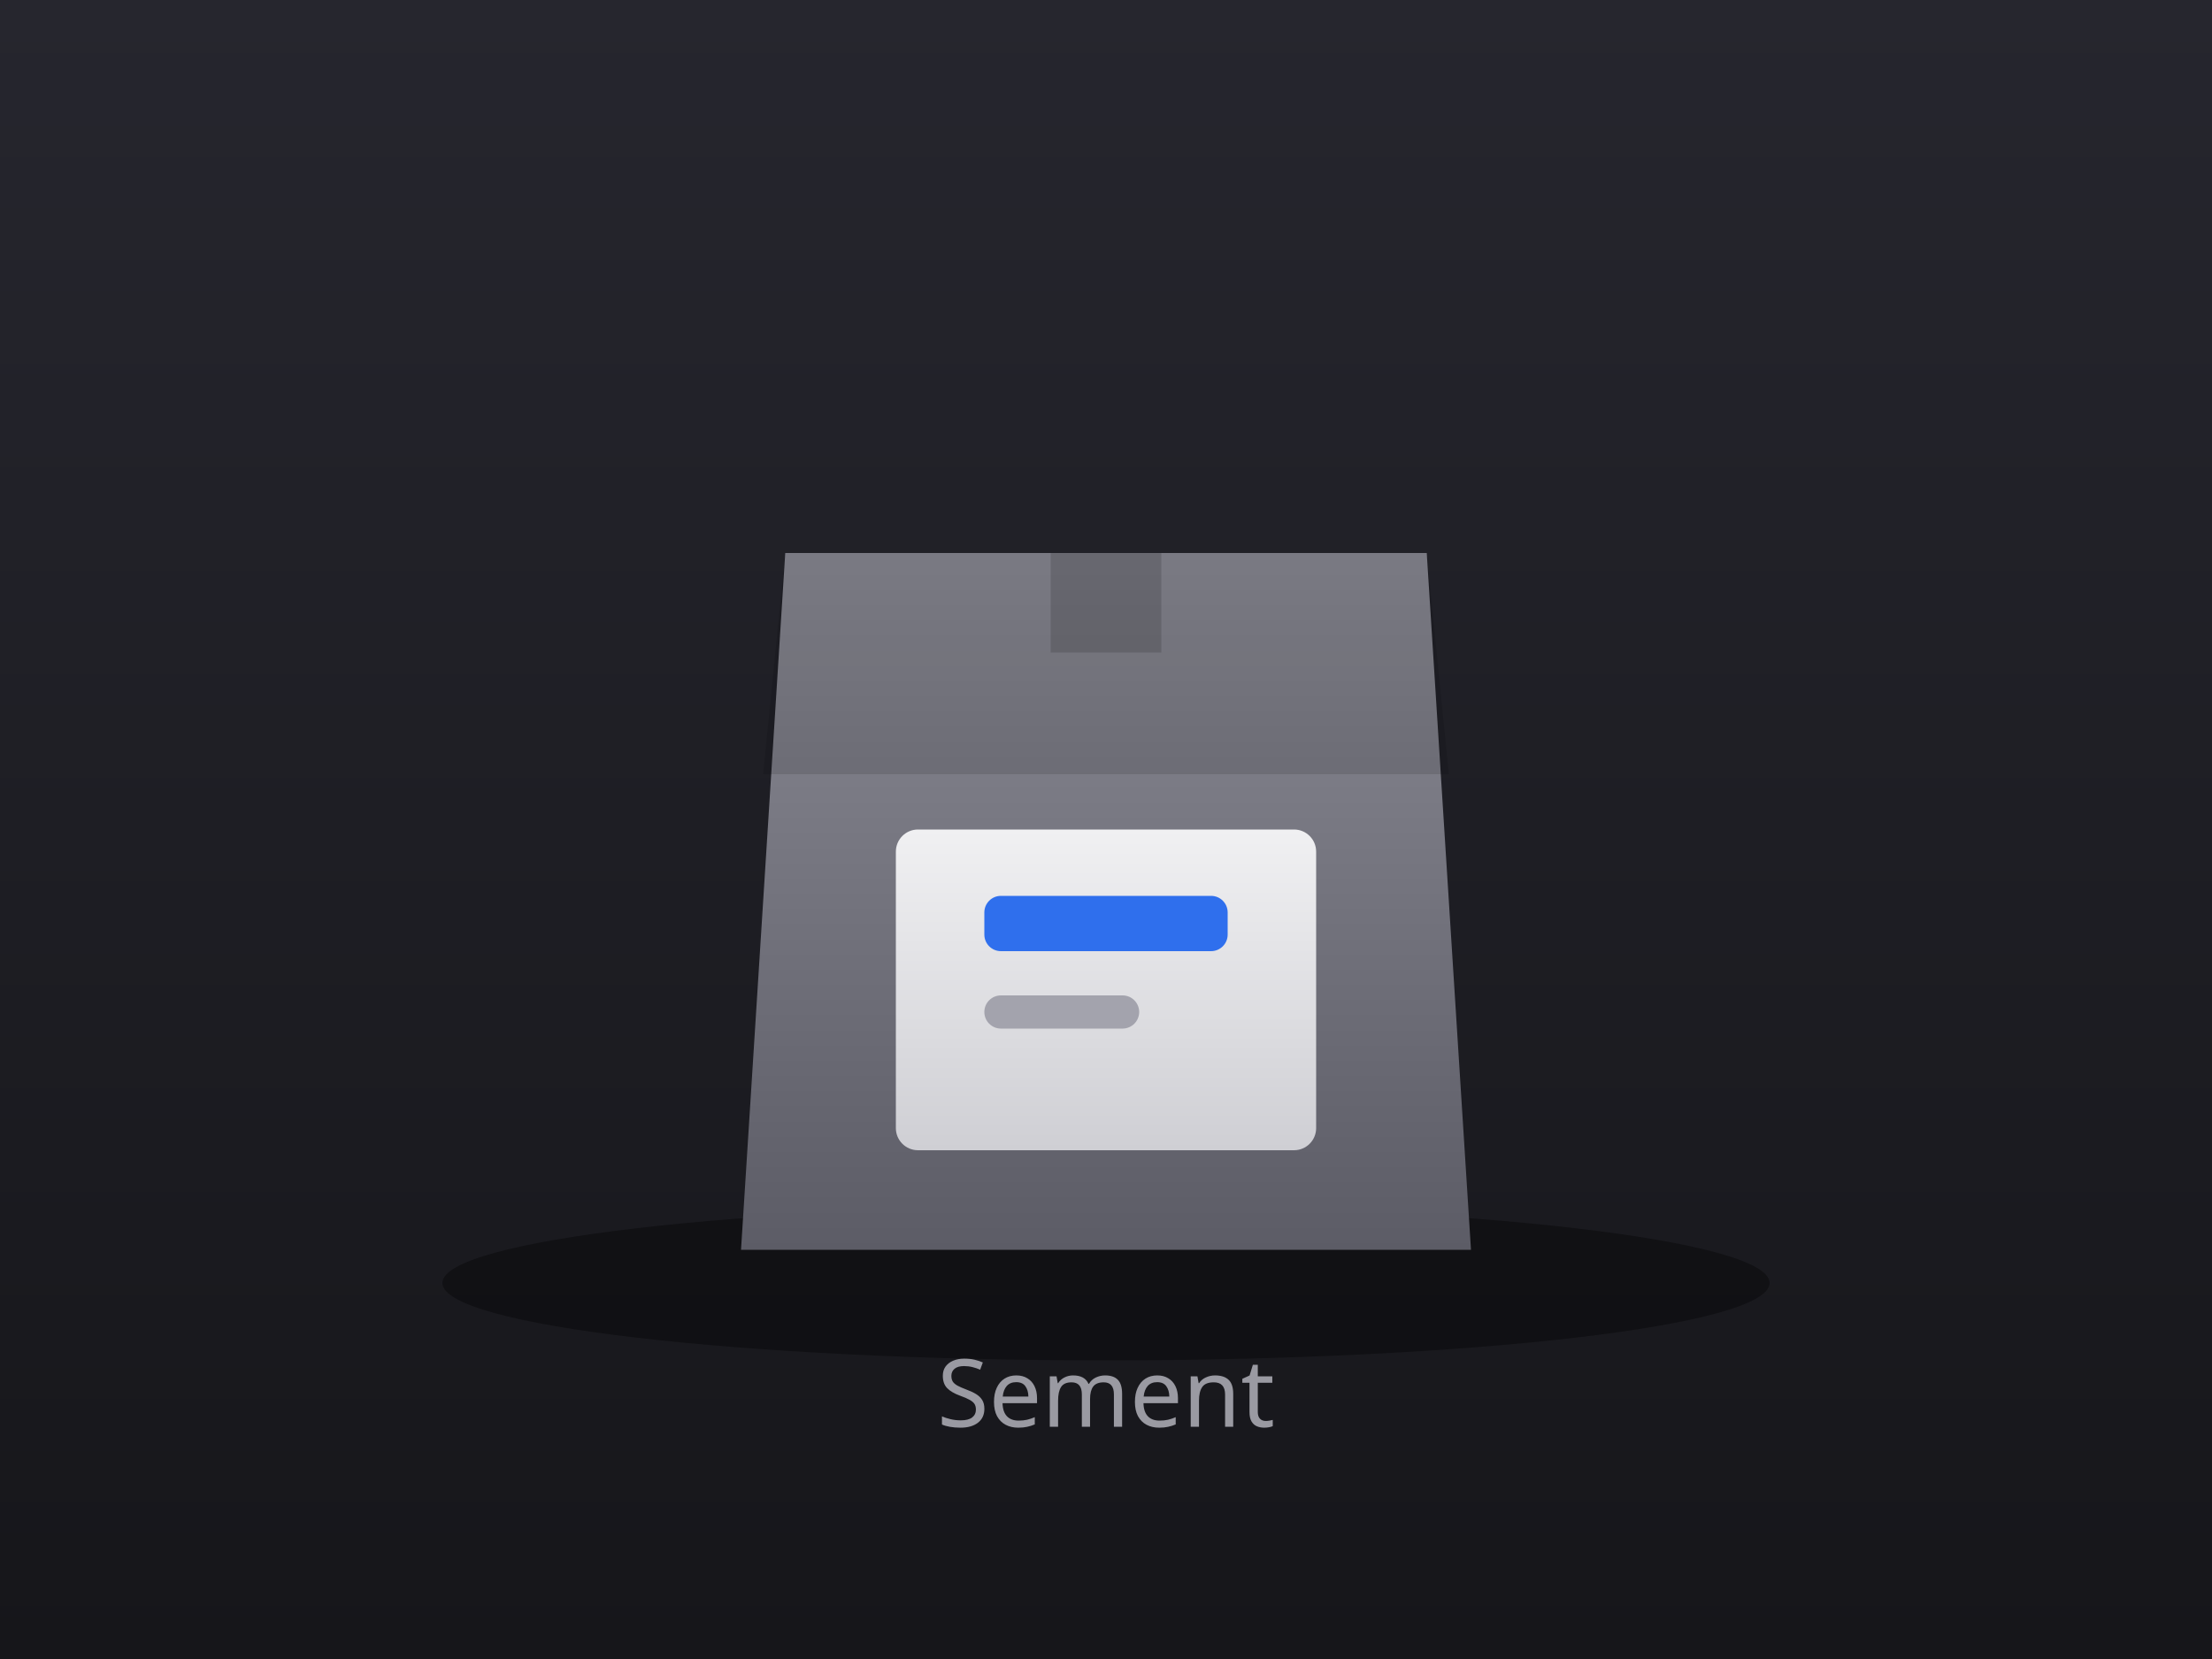
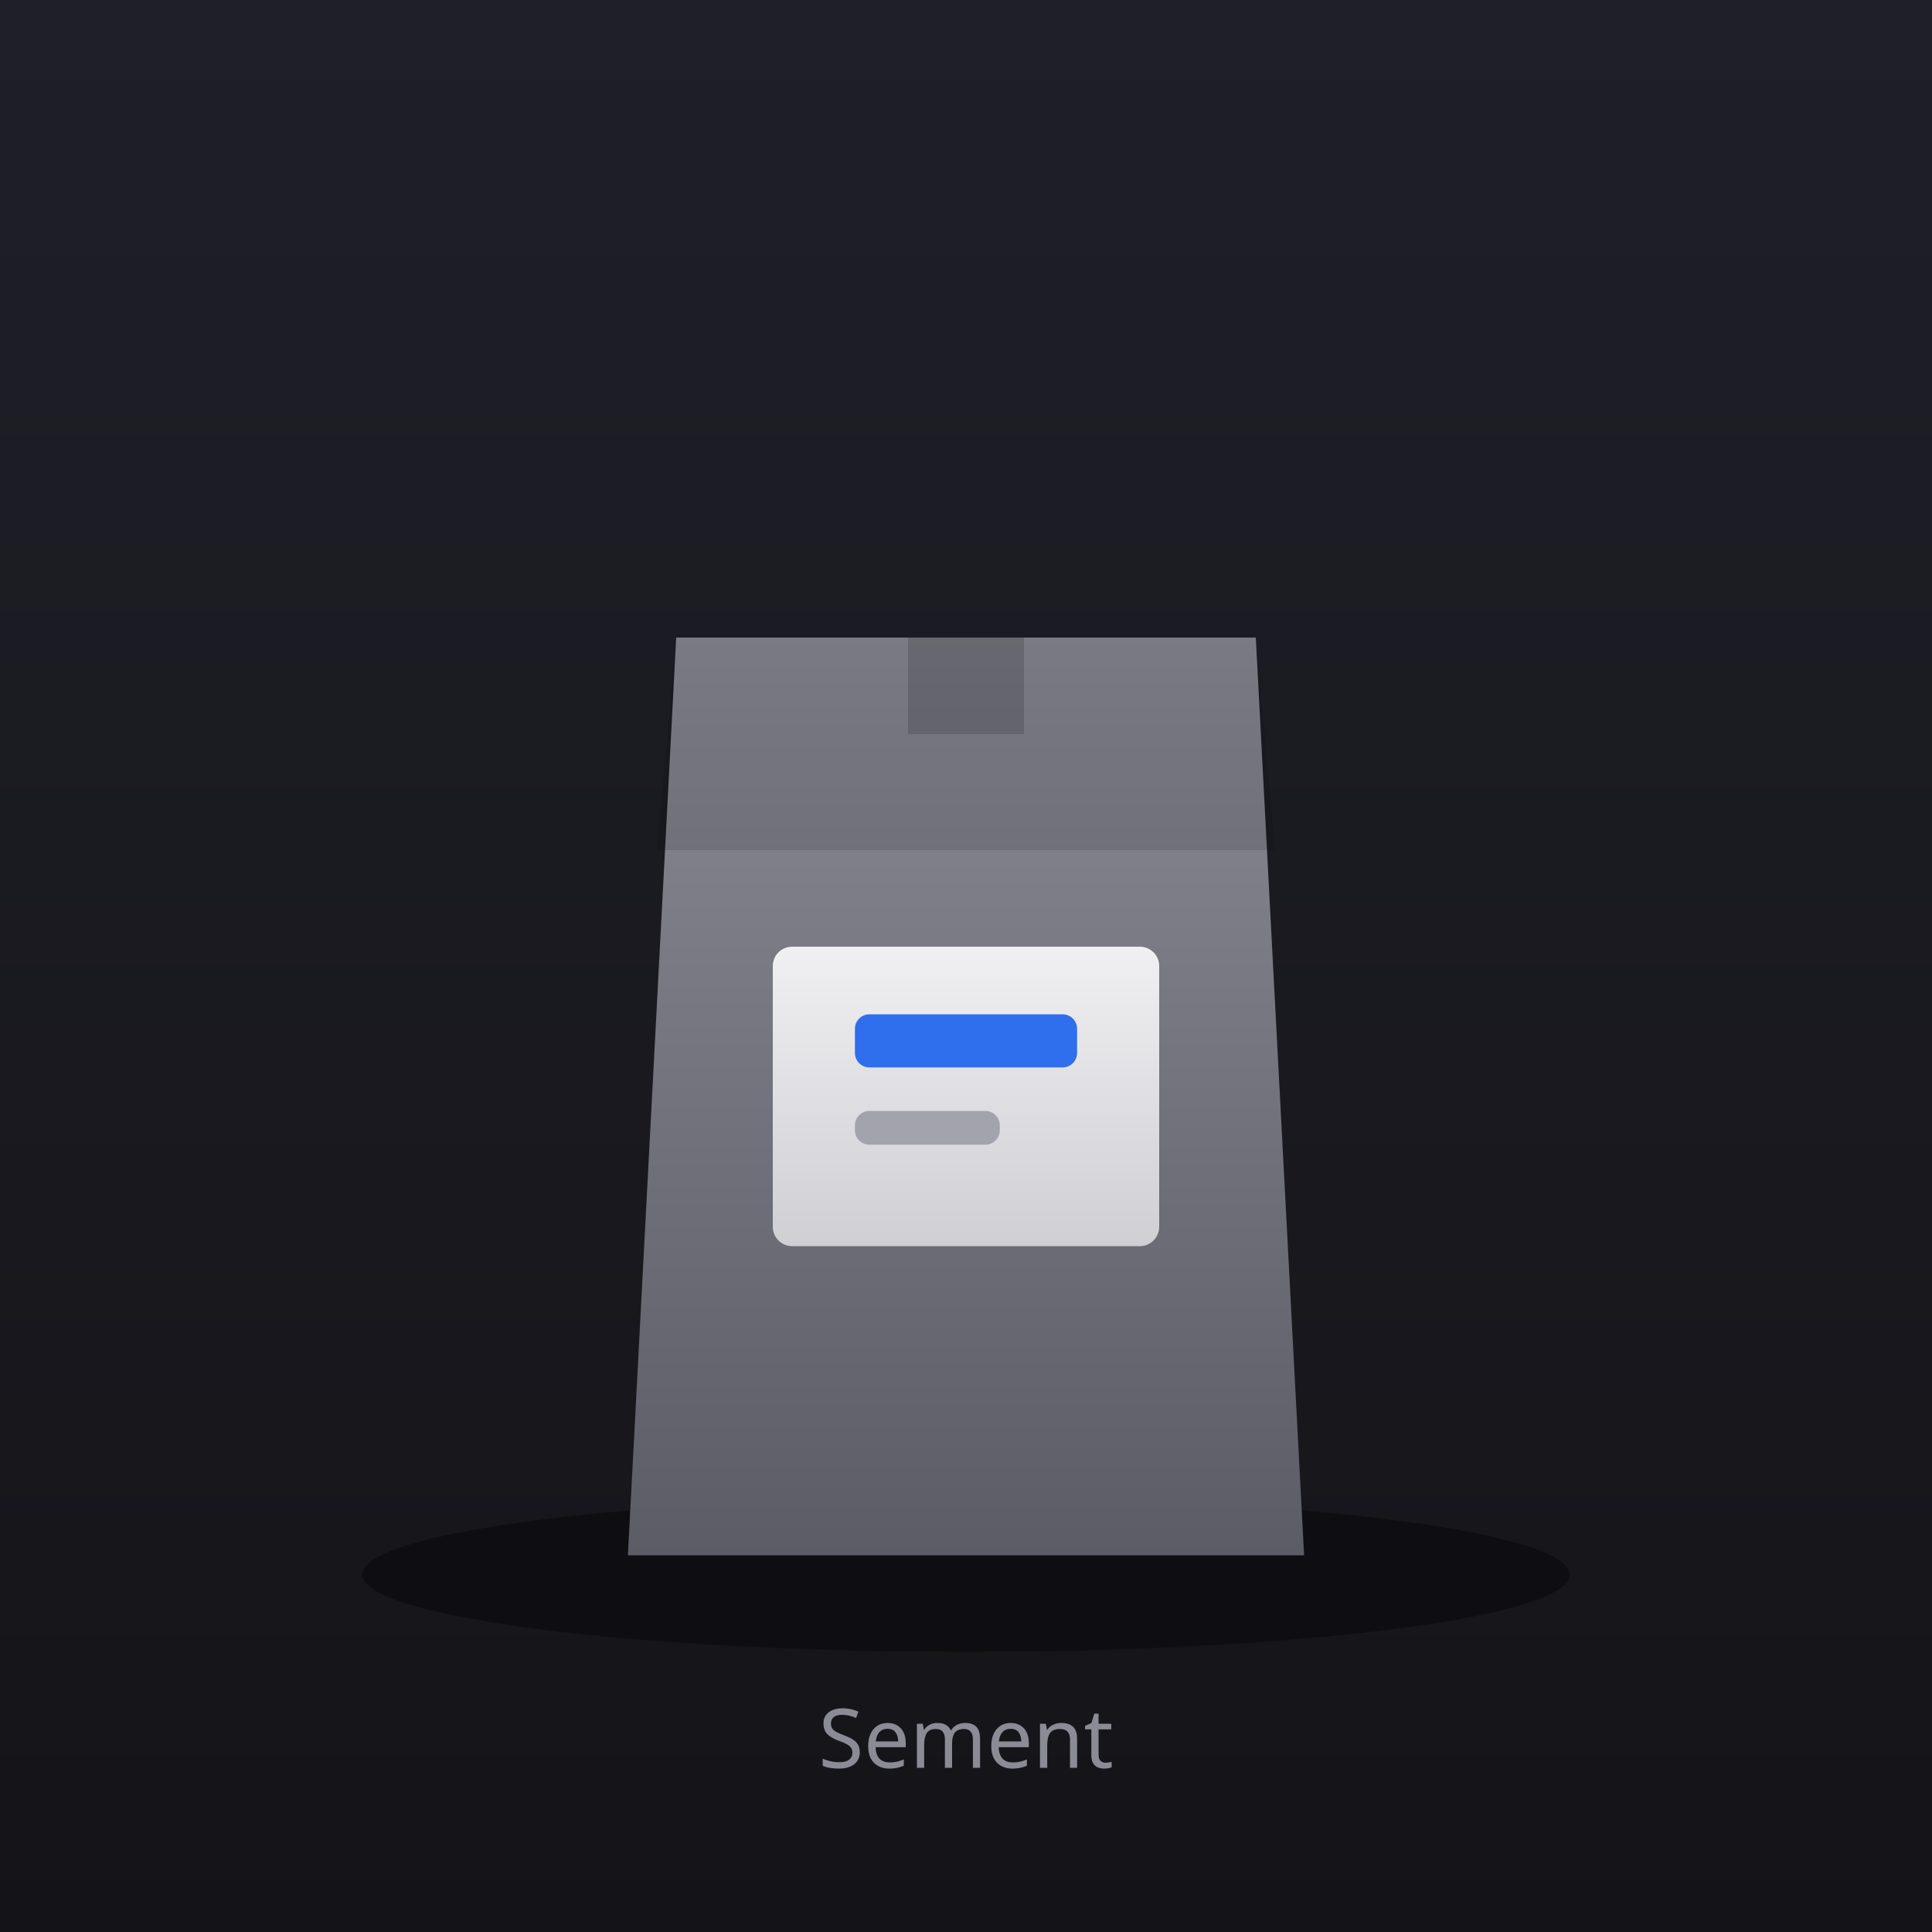
- <svg xmlns="http://www.w3.org/2000/svg" viewBox="0 0 400 300">
+ <svg xmlns="http://www.w3.org/2000/svg" viewBox="0 0 400 400">
  <defs>
    <linearGradient id="bg" x1="0" y1="0" x2="0" y2="1">
-       <stop offset="0" stop-color="#26262e" />
-       <stop offset="1" stop-color="#16161a" />
+       <stop offset="0" stop-color="#1f1f28" />
+       <stop offset="1" stop-color="#141418" />
    </linearGradient>
    <linearGradient id="bag" x1="0" y1="0" x2="0" y2="1">
      <stop offset="0" stop-color="#8a8a94" />
      <stop offset="1" stop-color="#5c5c66" />
    </linearGradient>
    <linearGradient id="lab" x1="0" y1="0" x2="0" y2="1">
      <stop offset="0" stop-color="#f0f0f2" />
      <stop offset="1" stop-color="#cfcfd4" />
    </linearGradient>
  </defs>
-   <rect width="400" height="300" fill="url(#bg)" />
-   <ellipse cx="200" cy="232" rx="120" ry="14" fill="#000" opacity="0.35" />
-   <path d="M142 100 L258 100 L266 226 L134 226 Z" fill="url(#bag)" />
-   <path d="M142 100 L258 100 L262 140 L138 140 Z" fill="#000" opacity="0.12" />
-   <rect x="162" y="150" width="76" height="58" fill="url(#lab)" rx="4" />
-   <rect x="178" y="162" width="44" height="10" fill="#2f6fed" rx="3" />
-   <rect x="178" y="180" width="28" height="6" fill="#a3a3ad" rx="3" />
-   <path d="M190 100 L210 100 L210 118 L190 118 Z" fill="#000" opacity="0.15" />
-   <text x="200" y="258" fill="#9a9aa2" font-size="17" text-anchor="middle" font-family="sans-serif">Sement</text>
+   <rect width="400" height="400" fill="url(#bg)" />
+   <ellipse cx="200" cy="326" rx="125" ry="16" fill="#000" opacity="0.35" />
+   <path d="M140 132 L260 132 L270 322 L130 322 Z" fill="url(#bag)" />
+   <path d="M140 132 L260 132 L264 176 L136 176 Z" fill="#000" opacity="0.12" />
+   <rect x="160" y="196" width="80" height="62" fill="url(#lab)" rx="4" />
+   <rect x="177" y="210" width="46" height="11" fill="#2f6fed" rx="3" />
+   <rect x="177" y="230" width="30" height="7" fill="#a3a3ad" rx="3" />
+   <path d="M188 132 L212 132 L212 152 L188 152 Z" fill="#000" opacity="0.15" />
+   <text x="200" y="366" fill="#8b8b95" font-size="17" text-anchor="middle" font-family="sans-serif">Sement</text>
</svg>
